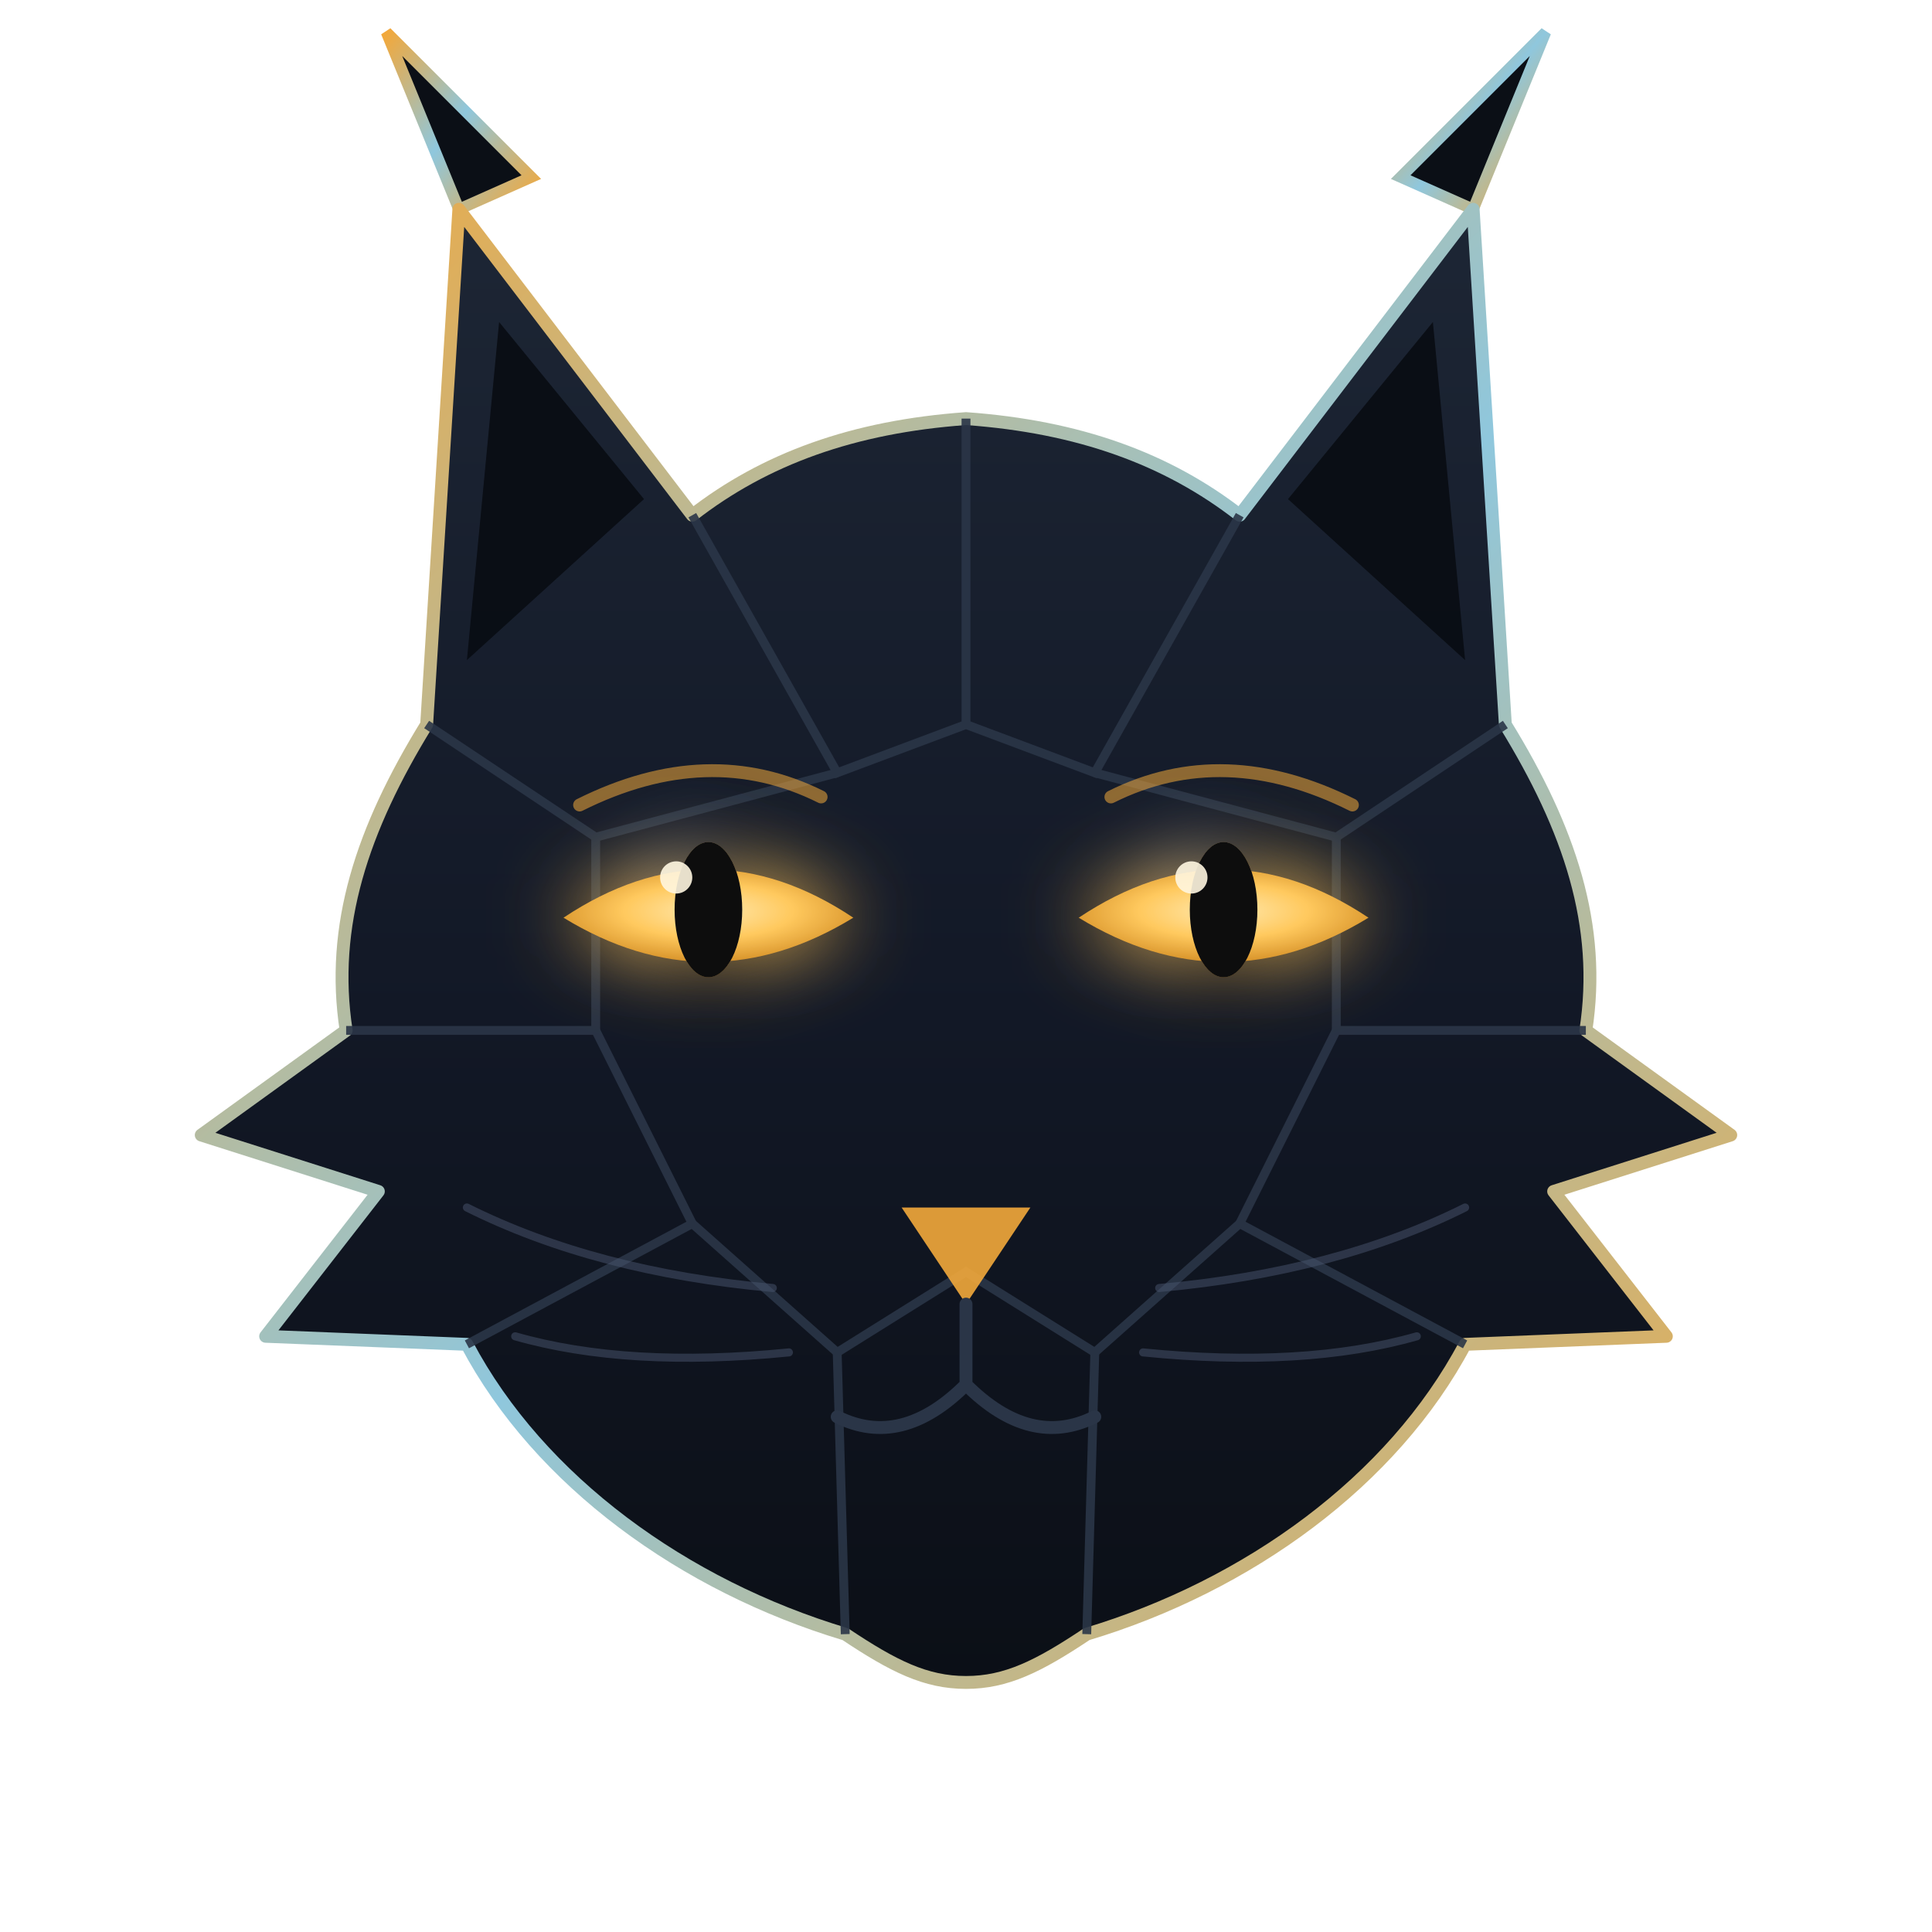
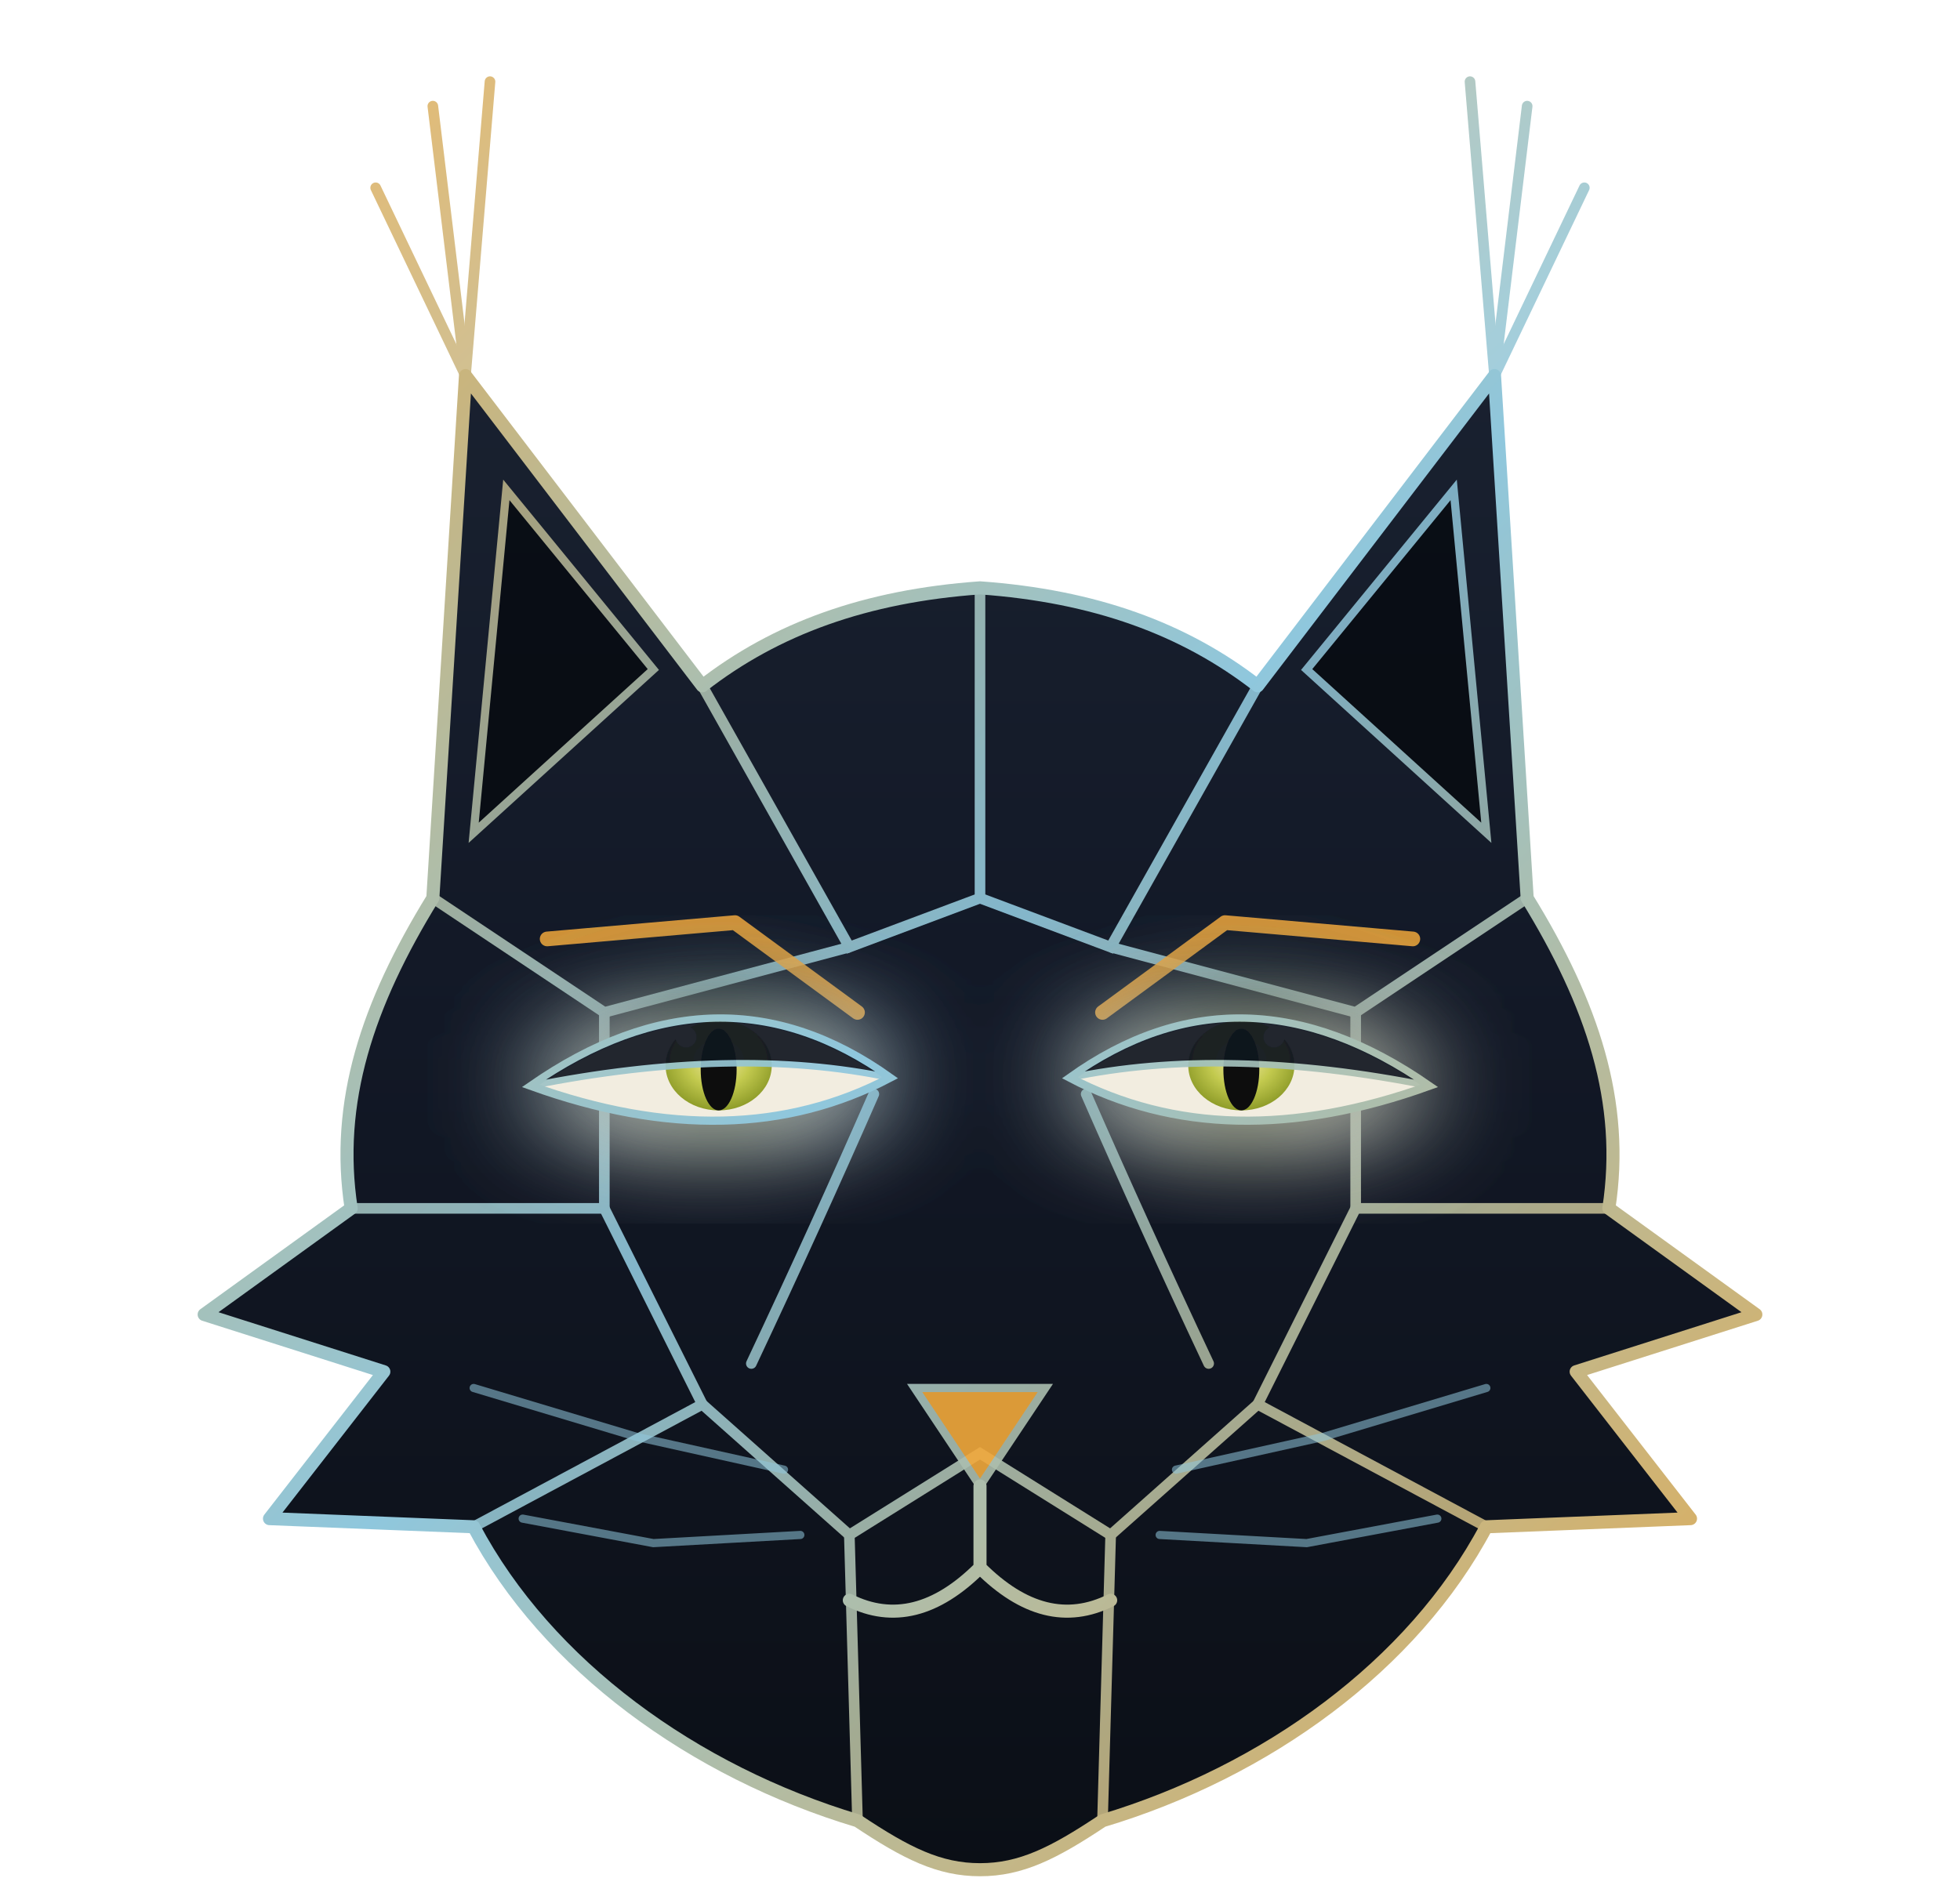
- <svg xmlns="http://www.w3.org/2000/svg" viewBox="0 0 240 240" width="240" height="240">
+ <svg xmlns="http://www.w3.org/2000/svg" viewBox="0 -20 240 230" width="240" height="230">
  <defs>
-     <linearGradient id="furGrad" x1="0" y1="0" x2="0" y2="1">
+     <linearGradient id="furGrad" gradientUnits="userSpaceOnUse" x1="120" y1="-20" x2="120" y2="210">
      <stop offset="0" stop-color="#1d2635" />
      <stop offset=".55" stop-color="#121826" />
      <stop offset="1" stop-color="#0b0f16" />
    </linearGradient>
-     <linearGradient id="edgeGrad" x1="0" y1="0" x2="1" y2="1">
+     <linearGradient id="edgeGrad" gradientUnits="userSpaceOnUse" x1="10" y1="-20" x2="230" y2="210">
      <stop offset="0" stop-color="#f2a83b" />
      <stop offset=".5" stop-color="#8fc7dd" />
      <stop offset="1" stop-color="#f2a83b" />
    </linearGradient>
    <radialGradient id="irisGrad" cx=".5" cy=".45" r=".65">
-       <stop offset="0" stop-color="#ffe9b0" />
-       <stop offset=".45" stop-color="#ffc95e" />
-       <stop offset="1" stop-color="#c97f16" />
+       <stop offset="0" stop-color="#f2e8a8" />
+       <stop offset=".45" stop-color="#c3ca4f" />
+       <stop offset="1" stop-color="#7a8a1a" />
    </radialGradient>
-     <filter id="eyeGlow" x="-80%" y="-80%" width="260%" height="260%">
-       <feGaussianBlur stdDeviation="5" result="b" />
+     <filter id="eyeGlow" x="-100%" y="-100%" width="300%" height="300%">
+       <feGaussianBlur stdDeviation="6.5" result="b" />
      <feMerge>
+         <feMergeNode in="b" />
        <feMergeNode in="b" />
        <feMergeNode in="SourceGraphic" />
      </feMerge>
    </filter>
  </defs>
-   <path d="M57 26 L48 4 L66 22 Z" fill="#0b0f16" stroke="url(#edgeGrad)" stroke-width="1.4" />
-   <path d="M183 26 L192 4 L174 22 Z" fill="#0b0f16" stroke="url(#edgeGrad)" stroke-width="1.4" />
-   <path d="M120 52 C 106 53, 95 57, 86 64 L 57 26 L 53 90 C 45 103, 41 115, 43 128            L 25 141 L 47 148 L 33 166 L 58 167 C 67 184, 85 197, 105 203            C 111 207, 115 209, 120 209 C 125 209, 129 207, 135 203            C 155 197, 173 184, 182 167 L 207 166 L 193 148 L 215 141 L 197 128            C 199 115, 195 103, 187 90 L 183 26 L 154 64 C 145 57, 134 53, 120 52 Z" fill="url(#furGrad)" stroke="url(#edgeGrad)" stroke-width="1.6" stroke-linejoin="round" />
-   <path d="M62 40 L58 82 L80 62 Z" fill="#070a10" opacity=".85" />
-   <path d="M178 40 L182 82 L160 62 Z" fill="#070a10" opacity=".85" />
-   <g stroke="#2a3547" stroke-width="1.1" fill="none" opacity=".9">
+   <g stroke="url(#edgeGrad)" stroke-width="1.3" opacity=".85" fill="none" stroke-linecap="round">
+     <path d="M57 26 L46 3" />
+     <path d="M57 26 L53 -7" />
+     <path d="M57 26 L60 -10" />
+   </g>
+   <g stroke="url(#edgeGrad)" stroke-width="1.3" opacity=".85" fill="none" stroke-linecap="round">
+     <path d="M183 26 L194 3" />
+     <path d="M183 26 L187 -7" />
+     <path d="M183 26 L180 -10" />
+   </g>
+   <path d="     M120 52     C 106 53, 95 57, 86 64     L 57 26     L 53 90     C 45 103, 41 115, 43 128     L 25 141 L 47 148 L 33 166 L 58 167     C 67 184, 85 197, 105 203     C 111 207, 115 209, 120 209     C 125 209, 129 207, 135 203     C 155 197, 173 184, 182 167     L 207 166 L 193 148 L 215 141 L 197 128     C 199 115, 195 103, 187 90     L 183 26     L 154 64     C 145 57, 134 53, 120 52 Z" fill="url(#furGrad)" stroke="url(#edgeGrad)" stroke-width="1.6" stroke-linejoin="round" />
+   <path d="M62 40 L58 82 L80 62 Z" fill="#070a10" opacity=".85" stroke="url(#edgeGrad)" stroke-width="1" />
+   <path d="M178 40 L182 82 L160 62 Z" fill="#070a10" opacity=".85" stroke="url(#edgeGrad)" stroke-width="1" />
+   <g stroke="url(#edgeGrad)" stroke-width="1.3" fill="none" opacity=".9">
    <path d="M120 52 L120 90" />
    <path d="M86 64 L104 96 L120 90 L136 96 L154 64" />
    <path d="M53 90 L74 104 L104 96" />
    <path d="M187 90 L166 104 L136 96" />
    <path d="M43 128 L74 128 L74 104" />
    <path d="M197 128 L166 128 L166 104" />
    <path d="M58 167 L86 152 L74 128" />
    <path d="M182 167 L154 152 L166 128" />
    <path d="M86 152 L104 168 L120 158 L136 168 L154 152" />
    <path d="M105 203 L104 168 M135 203 L136 168" />
  </g>
-   <path d="M72 100 Q 88 92 102 99" stroke="#f2a83b" stroke-width="1.6" fill="none" opacity=".55" stroke-linecap="round" />
-   <path d="M168 100 Q 152 92 138 99" stroke="#f2a83b" stroke-width="1.6" fill="none" opacity=".55" stroke-linecap="round" />
+   <path d="M67 95 L90 93 L105 104" stroke="#f2a83b" stroke-width="1.8" fill="none" opacity=".85" stroke-linecap="round" stroke-linejoin="round" />
+   <path d="M173 95 L150 93 L135 104" stroke="#f2a83b" stroke-width="1.8" fill="none" opacity=".85" stroke-linecap="round" stroke-linejoin="round" />
  <g filter="url(#eyeGlow)">
-     <path d="M70 114 Q 88 102 106 114 Q 88 125 70 114 Z" fill="url(#irisGrad)" />
-     <ellipse cx="88" cy="113" rx="4.2" ry="8.4" fill="#0a0c10" />
-     <circle cx="84" cy="109" r="2" fill="#fff6df" opacity=".9" />
-     <path d="M134 114 Q 152 102 170 114 Q 152 125 134 114 Z" fill="url(#irisGrad)" />
-     <ellipse cx="152" cy="113" rx="4.2" ry="8.4" fill="#0a0c10" />
-     <circle cx="148" cy="109" r="2" fill="#fff6df" opacity=".9" />
+     <path d="M65 113 Q 88 97 109 112 Q 90 122 65 113 Z" fill="#f2ede0" stroke="url(#edgeGrad)" stroke-width="1" />
+     <ellipse cx="88" cy="110.5" rx="6.5" ry="5.5" fill="url(#irisGrad)" />
+     <ellipse cx="88" cy="111" rx="2.2" ry="5" fill="#0a0c10" />
+     <circle cx="84" cy="107" r="1.3" fill="#fff6df" opacity=".9" />
+     <path d="M65 113 Q 88 97 109 112 Q 90 108 65 113 Z" fill="#0e1420" stroke="url(#edgeGrad)" stroke-width=".8" opacity=".92" />
+     <path d="M175 113 Q 152 97 131 112 Q 150 122 175 113 Z" fill="#f2ede0" stroke="url(#edgeGrad)" stroke-width="1" />
+     <ellipse cx="152" cy="110.5" rx="6.5" ry="5.5" fill="url(#irisGrad)" />
+     <ellipse cx="152" cy="111" rx="2.2" ry="5" fill="#0a0c10" />
+     <circle cx="156" cy="107" r="1.3" fill="#fff6df" opacity=".9" />
+     <path d="M175 113 Q 152 97 131 112 Q 150 108 175 113 Z" fill="#0e1420" stroke="url(#edgeGrad)" stroke-width=".8" opacity=".92" />
  </g>
-   <path d="M112 150 L128 150 L120 162 Z" fill="#f2a83b" opacity=".9" />
-   <path d="M120 162 L120 172 M120 172 Q 112 180 104 176 M120 172 Q 128 180 136 176" stroke="#2a3547" stroke-width="1.6" fill="none" stroke-linecap="round" />
-   <g stroke="#4a5670" stroke-width="1" opacity=".5" fill="none" stroke-linecap="round">
-     <path d="M96 160 Q 74 158 58 150" />
-     <path d="M98 168 Q 78 170 64 166" />
-     <path d="M144 160 Q 166 158 182 150" />
-     <path d="M142 168 Q 162 170 176 166" />
+   <path d="M107 114 Q 100 130 92 147" stroke="url(#edgeGrad)" stroke-width="1.3" fill="none" opacity=".85" stroke-linecap="round" />
+   <path d="M133 114 Q 140 130 148 147" stroke="url(#edgeGrad)" stroke-width="1.3" fill="none" opacity=".85" stroke-linecap="round" />
+   <path d="M112 150 L128 150 L120 162 Z" fill="#f2a83b" opacity=".9" stroke="url(#edgeGrad)" stroke-width="1" />
+   <path d="M120 162 L120 172 M120 172 Q 112 180 104 176 M120 172 Q 128 180 136 176" stroke="url(#edgeGrad)" stroke-width="1.6" fill="none" stroke-linecap="round" />
+   <g stroke="#8fc7dd" stroke-width="1" opacity=".55" fill="none" stroke-linecap="round">
+     <path d="M96 160 L78 156 L58 150" />
+     <path d="M98 168 L80 169 L64 166" />
+     <path d="M144 160 L162 156 L182 150" />
+     <path d="M142 168 L160 169 L176 166" />
  </g>
</svg>
